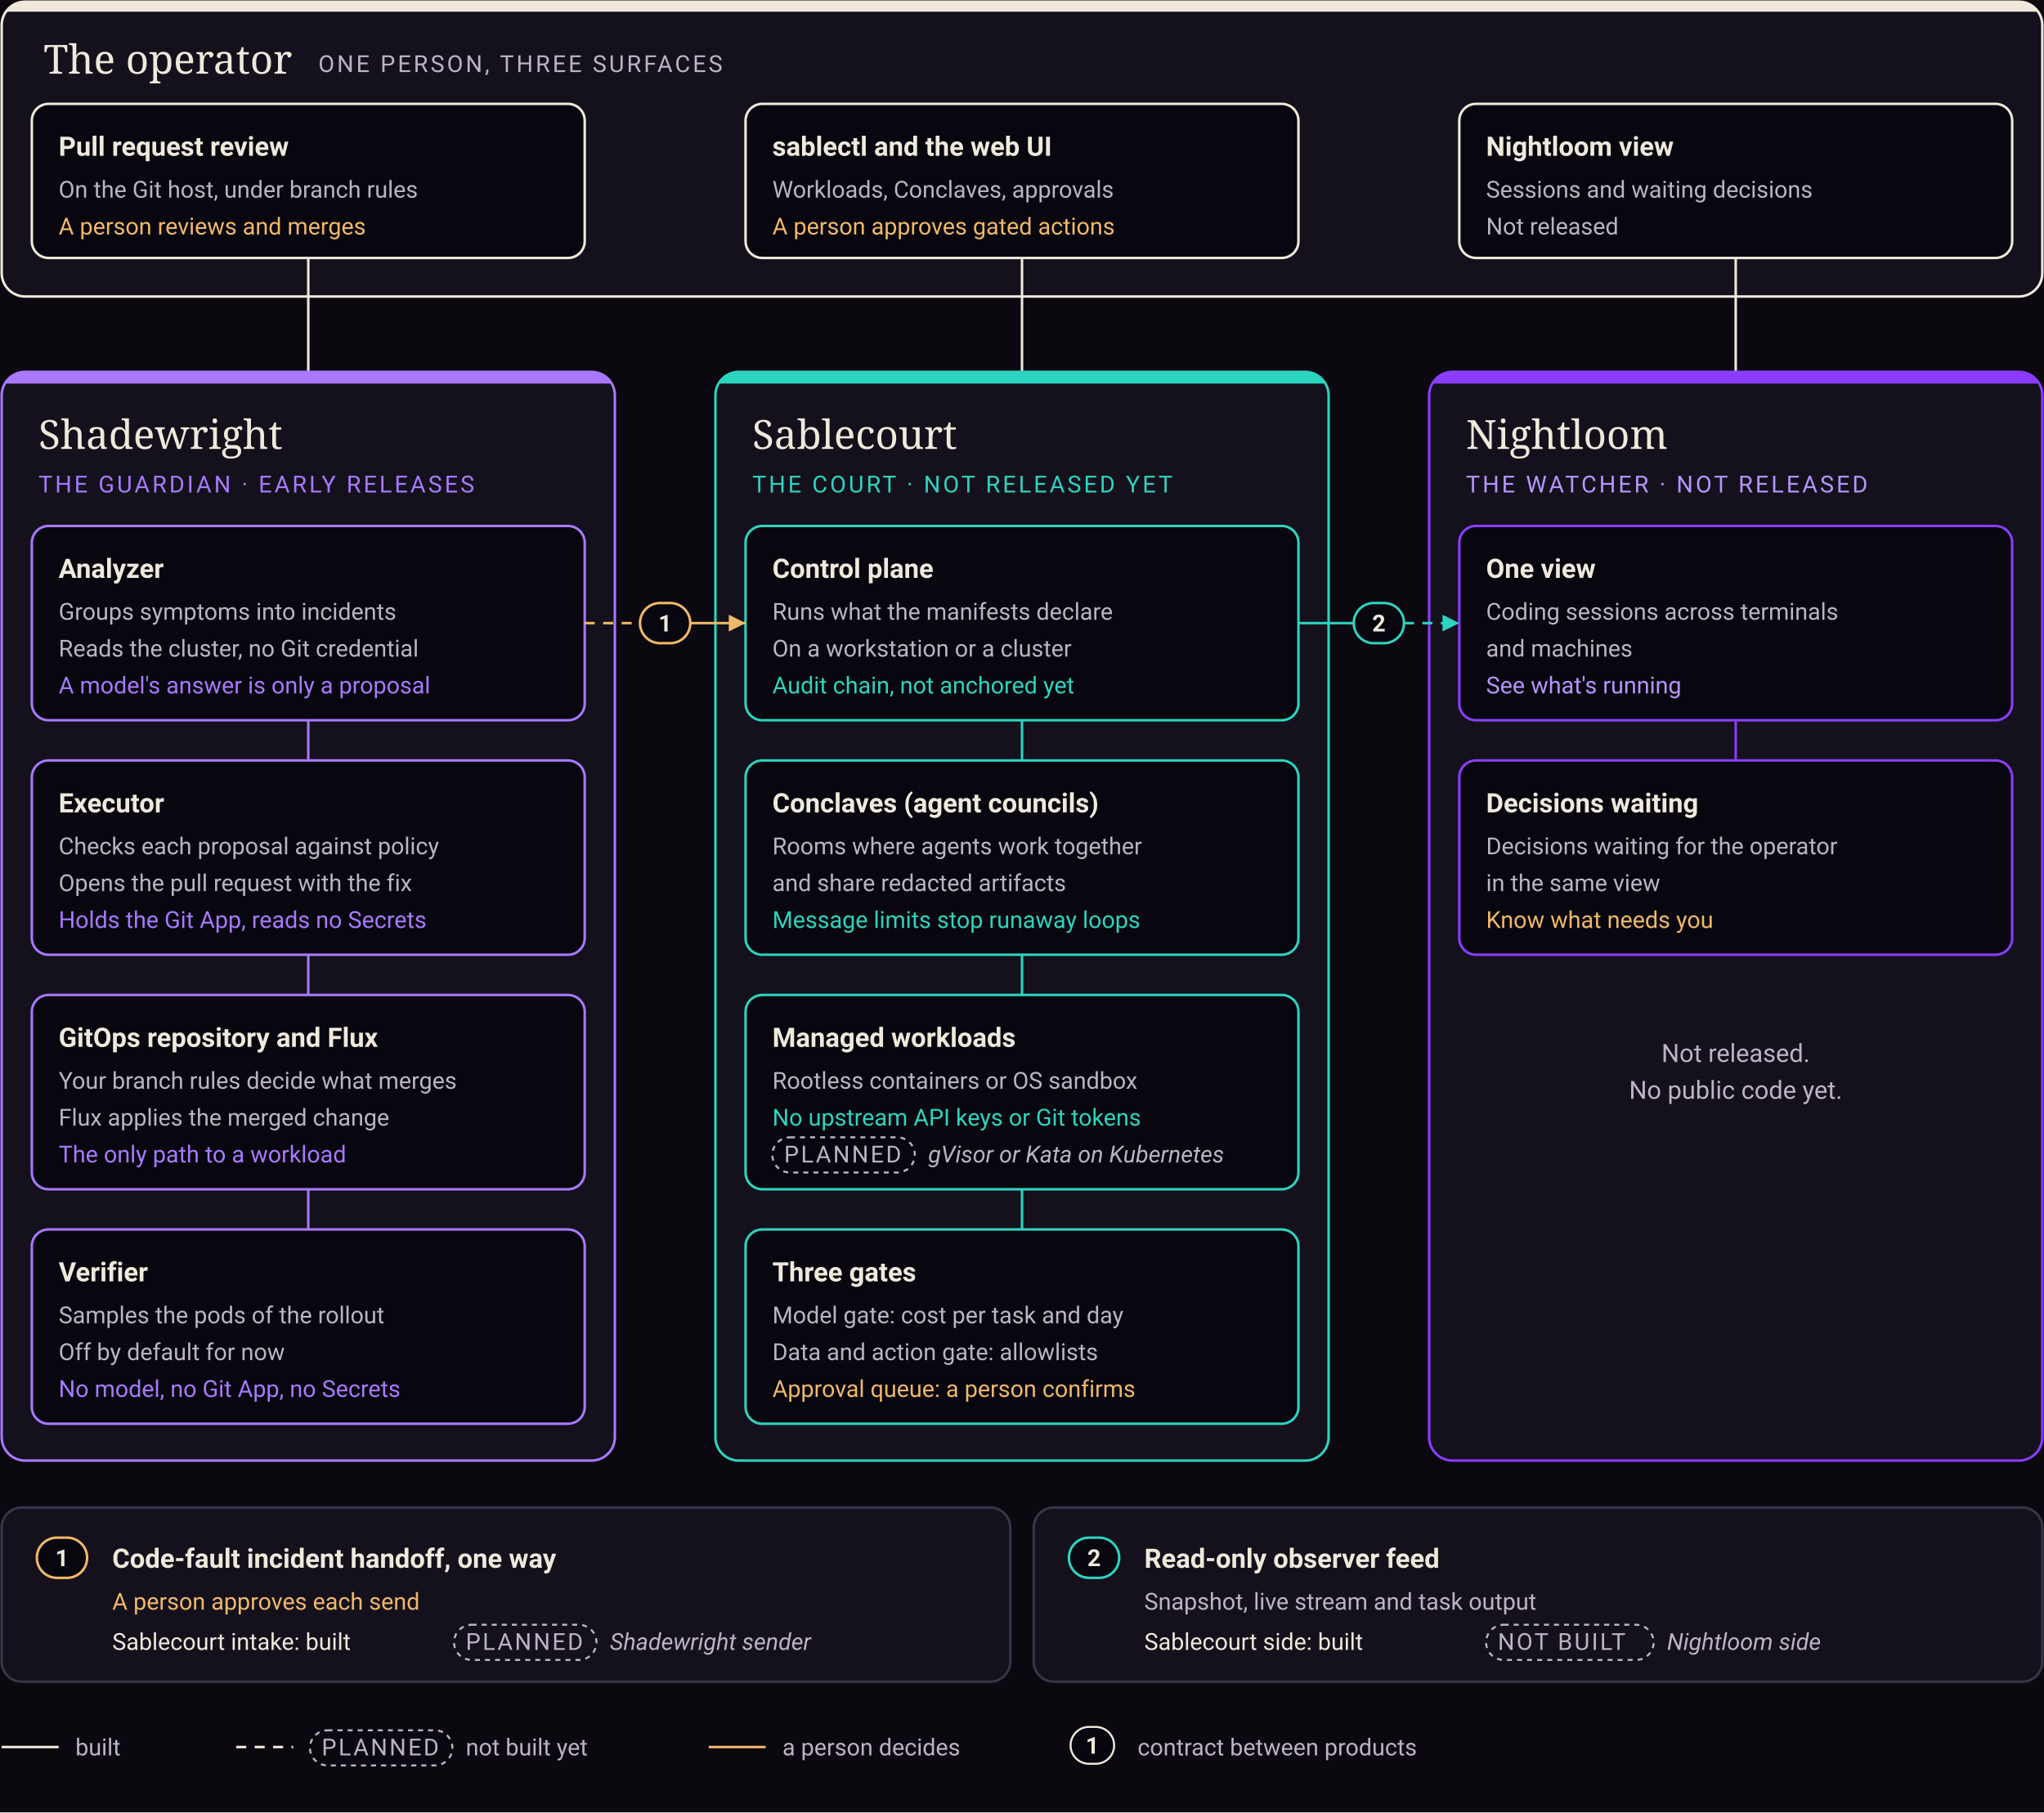
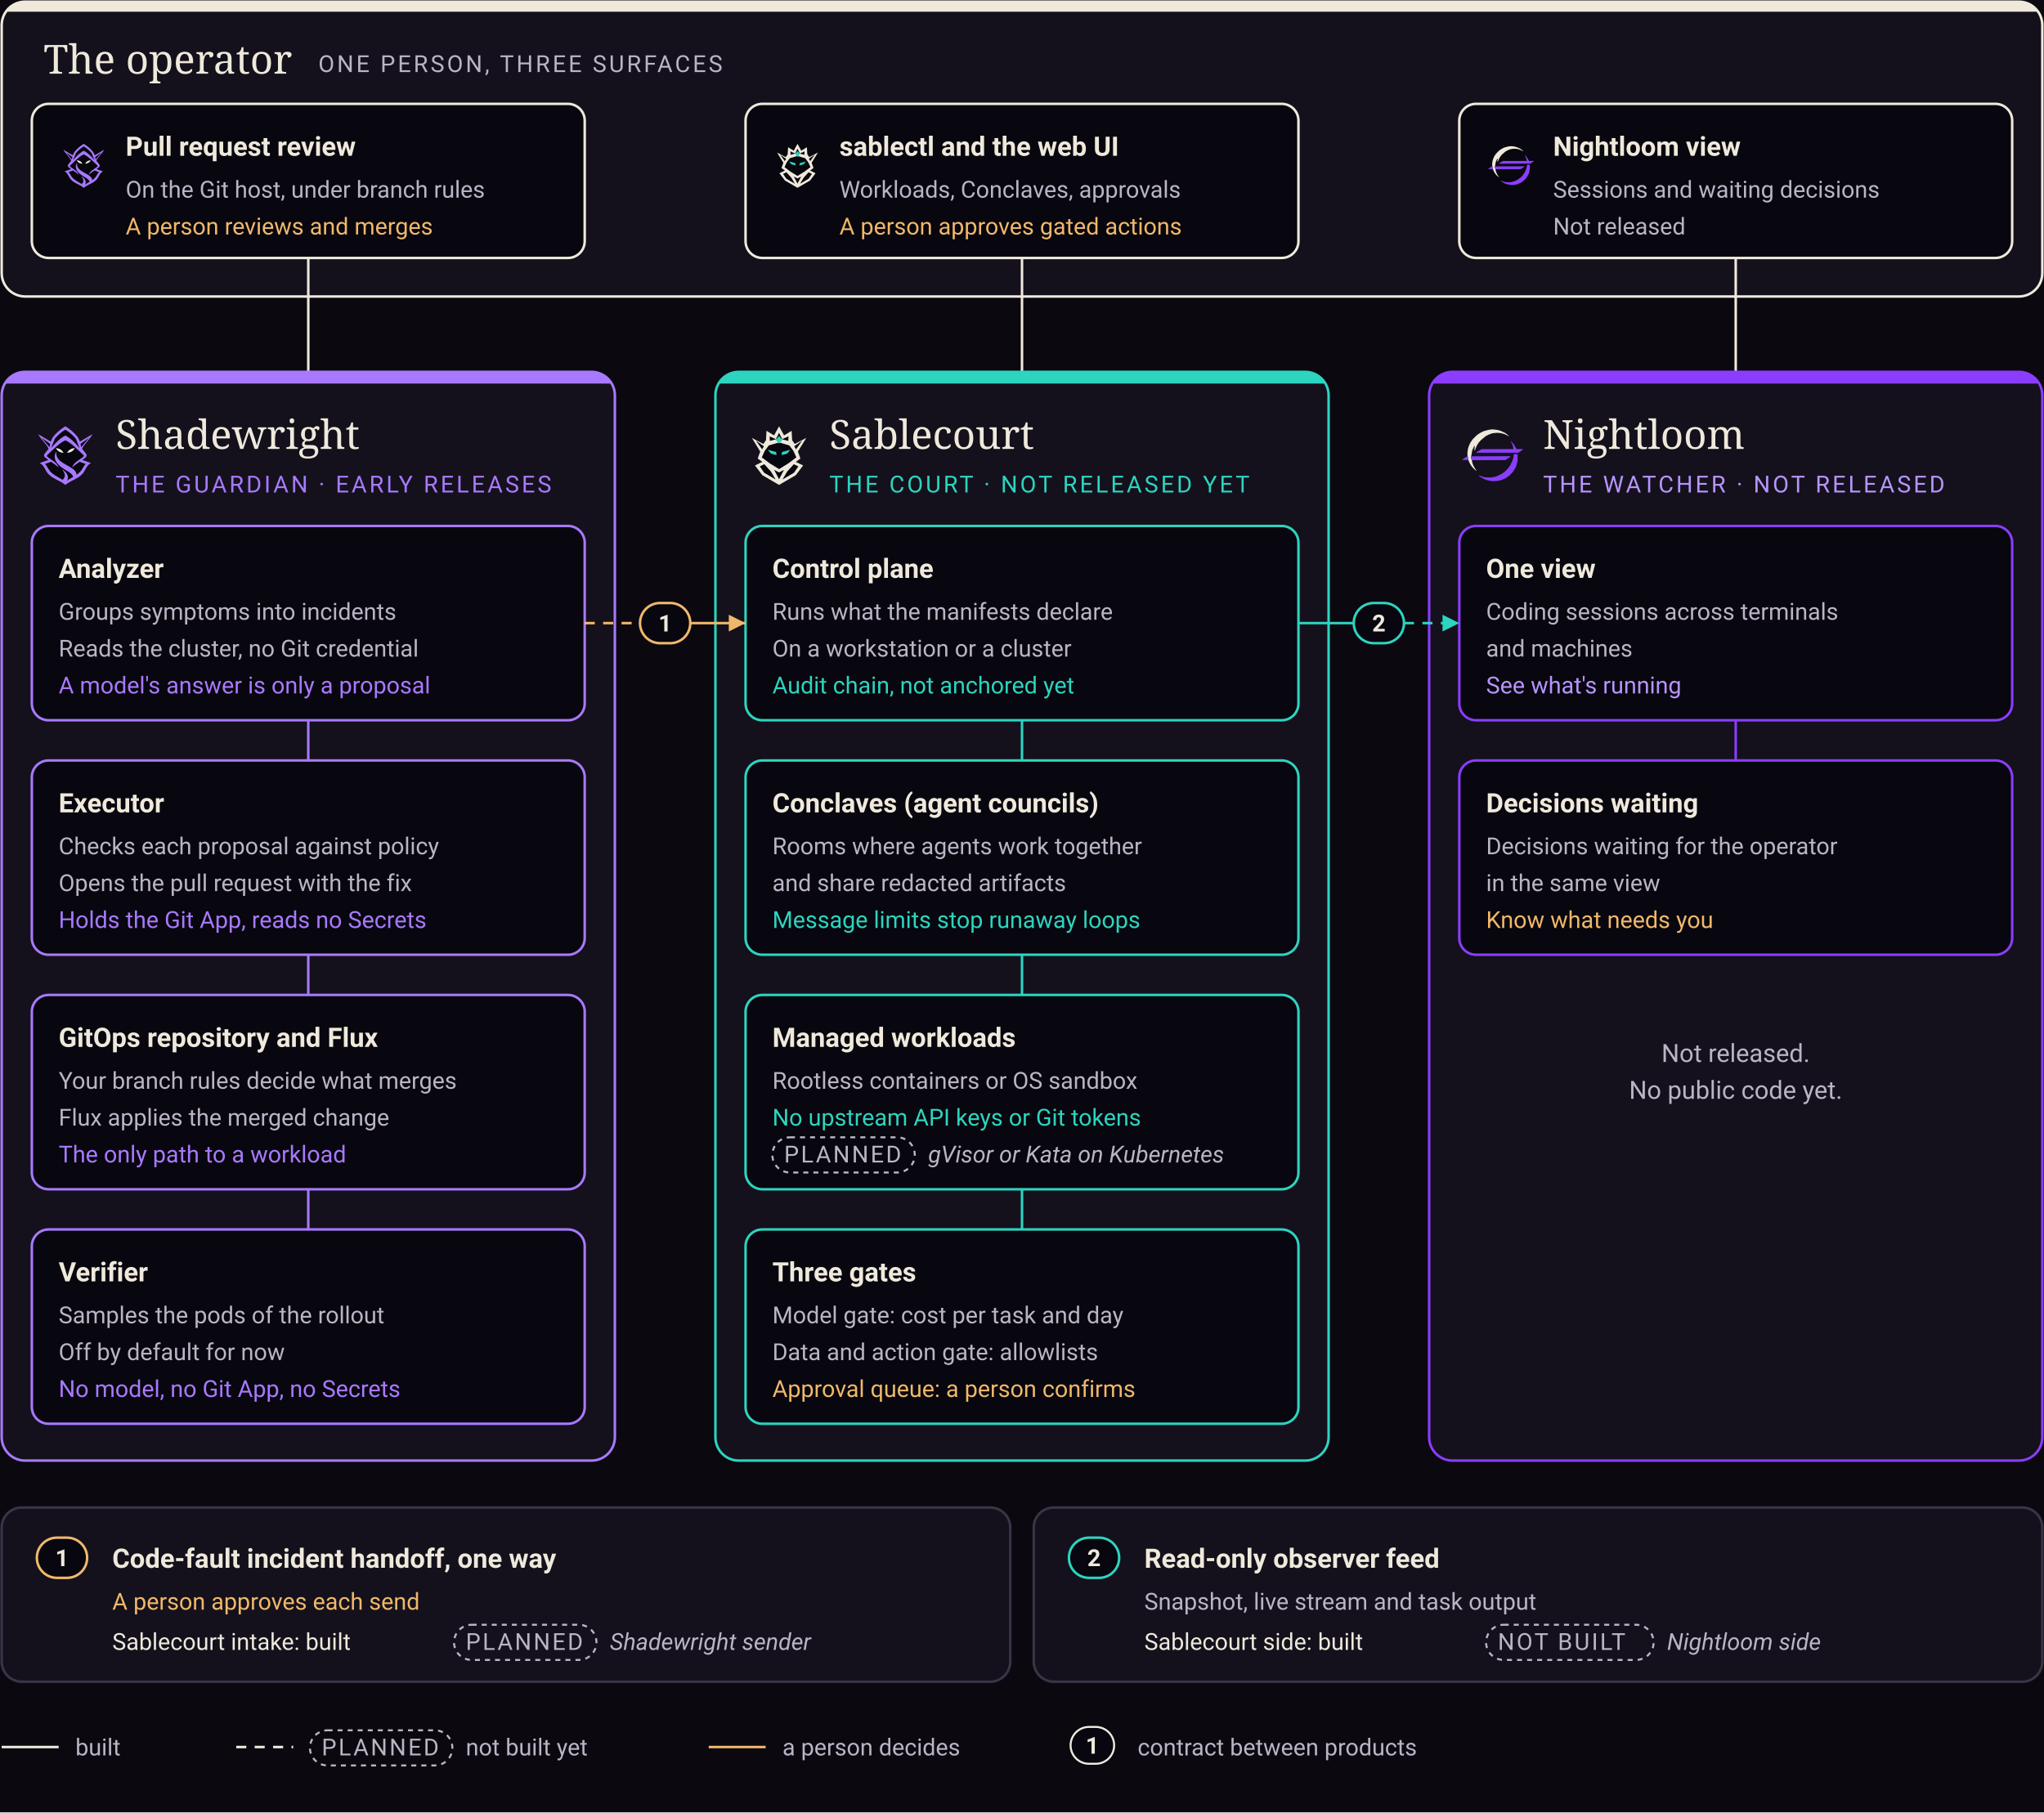
<svg xmlns="http://www.w3.org/2000/svg" viewBox="0 0 1220 1082" width="1220" height="1082" role="img" aria-labelledby="t d">
  <defs>
    <marker id="arrow-amber" viewBox="0 0 10 10" refX="10" refY="5" markerWidth="10" markerHeight="10" markerUnits="userSpaceOnUse" orient="auto">
      <path d="M0 0L10 5L0 10Z" fill="#F0B86A" />
    </marker>
    <marker id="arrow-jade" viewBox="0 0 10 10" refX="10" refY="5" markerWidth="10" markerHeight="10" markerUnits="userSpaceOnUse" orient="auto">
      <path d="M0 0L10 5L0 10Z" fill="#2DD4BF" />
    </marker>
  </defs>
  <style>
    text { font-family: -apple-system, BlinkMacSystemFont, "Segoe UI", Roboto, "Helvetica Neue", Arial, sans-serif; font-size: 14px; fill: #EFE9DC; }
    .serif { font-family: "Iowan Old Style", Georgia, serif; font-size: 24px; }
    .caps { font-size: 14px; letter-spacing: 1.5px; }
    .t { font-size: 16px; font-weight: 600; }
    .d { fill: #BBB4C5; }
    .p { fill: #F0B86A; }
    .x { fill: #BBB4C5; font-style: italic; }
    .tag { font-size: 14px; letter-spacing: 1.2px; fill: #BBB4C5; }
    .tile { fill: #14111C; }
    .node { fill: #08060E; stroke-width: 1.5; }
    .ln { fill: none; stroke-width: 1.5; }
    .dash { stroke-dasharray: 6 5; }
  </style>
  <rect width="1220" height="1082" fill="#0B0810" />
  <clipPath id="c-op">
    <rect x="1" y="1" width="1218" height="176" rx="14" />
  </clipPath>
  <rect class="tile" x="1" y="1" width="1218" height="176" rx="14" />
  <rect x="1" y="1" width="1218" height="6" fill="#EFE9DC" clip-path="url(#c-op)" />
  <rect x="1" y="1" width="1218" height="176" rx="14" fill="none" stroke="#EFE9DC" stroke-width="1.5" />
  <text class="serif" x="26" y="44">The operator</text>
  <text class="caps d" x="190" y="43">ONE PERSON, THREE SURFACES</text>
  <rect class="node" x="19.0" y="62" width="330" height="92" rx="10" stroke="#EFE9DC" />
-   <text class="t" x="35.0" y="93">Pull request review</text>
-   <text class="d" x="35.0" y="118">On the Git host, under branch rules</text>
-   <text class="p" x="35.0" y="140">A person reviews and merges</text>
+   <g aria-hidden="true" transform="translate(35 84) scale(0.4688)">
+     <path fill="#08060E" d="M32 4C36.5 6.7 40.8 10.3 44 14.5L46 18.6 58 11.5C54.8 17.2 49.6 21.2 48 25.5L51.8 30.3Q53.3 32.4 50.8 34.2L48.2 36.2 56.5 39.1C51.4 41.6 51.6 46.8 47.2 50.6C42.7 54.7 37.1 55.8 32 60C26.9 55.8 21.3 54.7 16.8 50.6C12.4 46.8 12.6 41.6 7.5 39.1L15.8 36.2 13.2 34.2Q10.7 32.4 12.2 30.3L16 25.5C14.4 21.2 9.2 17.2 6 11.5L18 18.6 20 14.5C23.2 10.3 27.5 6.7 32 4Z" />
+     <path fill="#A879FF" fill-rule="evenodd" d="M32 4C36.5 6.7 40.8 10.3 44 14.5L46 18.6 58 11.5C54.8 17.2 49.6 21.2 48 25.5L51.8 30.3Q53.3 32.4 50.8 34.2L48.2 36.2 56.5 39.1C51.4 41.6 51.6 46.8 47.2 50.6C42.7 54.7 37.1 55.8 32 60C26.9 55.8 21.3 54.7 16.8 50.6C12.4 46.8 12.6 41.6 7.5 39.1L15.8 36.2 13.2 34.2Q10.7 32.4 12.2 30.3L16 25.5C14.4 21.2 9.2 17.2 6 11.5L18 18.6 20 14.5C23.2 10.3 27.5 6.7 32 4Z M32 7.2C28.2 9.5 25 12.3 22 15.8L18.4 24.9C22.6 19.7 27.2 15.2 32 12.8C36.8 15.2 41.4 19.7 45.6 24.9L42 15.8C39 12.3 35.8 9.5 32 7.2Z M9.3 14.9 17.5 20.8 16.9 24Z M54.7 14.9 46.5 20.8 47.1 24Z M32 17.4C26.4 19.8 20.6 26 14.7 31.5Q13.7 32.4 15.4 33.6C19.1 36.4 24.2 38.7 25.5 43.4C23.5 41.4 20.8 39.5 18.4 37.9L12.5 40C15.2 42.4 15.4 45.6 19.2 48.7C23 52 27.4 53.5 32 57C36.6 53.5 41 52 44.8 48.7C48.6 45.6 48.8 42.4 51.5 40L45.6 37.9C43.2 39.5 40.5 41.4 38.5 43.4C39.8 38.7 44.9 36.4 48.6 33.6Q50.3 32.4 49.3 31.5C43.4 26 37.6 19.8 32 17.4Z" />
+     <path fill="#A879FF" d="M23.5 28C22.2 37 31.4 39.5 38.4 44.1C43.8 47.7 44 52.1 39.8 55.3C40.5 51.5 37.9 48.9 32.3 45.8C23.1 40.6 19.5 34.1 23.5 28Z M28.8 45C34.8 48.9 36.4 54 32 58L29.2 55.3C33 52.1 31.6 48.7 28.8 45Z" />
+     <path fill="#EFE9DC" d="M23 24.9Q28.1 25.1 30.3 29.4Q25.1 29 23 24.9Z M41 24.9Q35.9 25.1 33.7 29.4Q38.9 29 41 24.9Z" />
+   </g>
+   <text class="t" x="75.0" y="93">Pull request review</text>
+   <text class="d" x="75.0" y="118">On the Git host, under branch rules</text>
+   <text class="p" x="75.0" y="140">A person reviews and merges</text>
  <path class="ln" d="M184.0 154V222" stroke="#EFE9DC" />
  <rect class="node" x="445.0" y="62" width="330" height="92" rx="10" stroke="#EFE9DC" />
-   <text class="t" x="461.0" y="93">sablectl and the web UI</text>
-   <text class="d" x="461.0" y="118">Workloads, Conclaves, approvals</text>
-   <text class="p" x="461.0" y="140">A person approves gated actions</text>
+   <g aria-hidden="true" transform="translate(461 84) scale(0.4688)">
+     <path fill="#08060E" d="M32 4 36.8 12.7 44 8.3 44.5 17.3 47 20.9 58 15.1 50 28.1 52.4 34.8 48 38 55 41.4 48 50.7 32 60 16 50.7 9 41.4 16 38 11.6 34.8 14 28.1 6 15.1 17 20.9 19.5 17.3 20 8.3 27.2 12.7Z" />
+     <path fill="#EFE9DC" fill-rule="evenodd" d="M32 4 36.8 12.7 44 8.3 44.5 17.3 47 20.9 58 15.1 50 28.1 52.4 34.8 48 38 55 41.4 48 50.7 32 60 16 50.7 9 41.4 16 38 11.6 34.8 14 28.1 6 15.1 17 20.9 19.5 17.3 20 8.3 27.2 12.7Z M32 10.2 29 16.3 23 13.6 23.2 18 32 15.6 40.8 18 41 13.6 35 16.3Z M9.9 17.7 17.5 23.1 15.8 26Z M54.1 17.7 46.5 23.1 48.2 26Z M32 19.4 22.2 22.3 18.3 27.5 15.5 33.7 23.1 39.4 32 44.9 40.9 39.4 48.5 33.7 45.7 27.5 41.8 22.3Z M17.9 40.2 13.6 42.3 17.8 48.4 28.7 54.8 24.2 47.2Z M46.1 40.2 50.4 42.3 46.2 48.4 35.3 54.8 39.8 47.2Z M27.3 45.6 32 54.6 36.7 45.6 32 48.1Z" />
+     <path fill="#2DD4BF" d="M21.3 26.4 29.2 28.6 29.6 31.5 24.2 30.1Z M42.7 26.4 34.8 28.6 34.4 31.5 39.8 30.1Z M32 13.2 35.2 17.2 32 20.5 28.8 17.2Z" />
+   </g>
+   <text class="t" x="501.0" y="93">sablectl and the web UI</text>
+   <text class="d" x="501.0" y="118">Workloads, Conclaves, approvals</text>
+   <text class="p" x="501.0" y="140">A person approves gated actions</text>
  <path class="ln" d="M610.0 154V222" stroke="#EFE9DC" />
  <rect class="node" x="871.0" y="62" width="330" height="92" rx="10" stroke="#EFE9DC" />
-   <text class="t" x="887.0" y="93">Nightloom view</text>
-   <text class="d" x="887.0" y="118">Sessions and waiting decisions</text>
-   <text class="d" x="887.0" y="140">Not released</text>
+   <g aria-hidden="true" transform="translate(887 84) scale(0.2083) translate(-18 -18)">
+     <path fill="#EFE9DC" fill-rule="evenodd" d="M87.0 33.8L80.0 34.8L70.0 37.6L62.0 41.7L56.0 45.8L46.7 55.0L41.9 62.0L38.6 69.0L36.7 75.0L35.4 84.0L35.8 92.0L36.5 93.0L36.5 96.0L37.5 97.0L37.7 100.0L40.7 107.0L43.8 112.0L47.9 117.0L54.0 122.4L54.8 122.0L50.7 116.0L47.7 110.0L45.9 105.0L44.5 98.0L43.5 97.0L43.5 92.0L45.8 79.0L48.8 72.0L51.0 68.5L51.3 70.0L50.5 77.0L51.0 79.7L55.9 68.0L59.8 62.0L64.0 57.2L74.0 48.7L81.0 44.9L87.0 42.7L91.0 41.7L99.0 41.0L107.0 41.6L115.0 43.7L124.0 48.1L125.1 48.0L117.0 41.6L107.0 36.8L99.0 34.7L91.0 33.7Z" />
+     <path fill="#8B3DFF" fill-rule="evenodd" d="M129.0 58.8L128.9 60.0L131.1 64.0L133.3 70.0L134.4 75.0L134.0 76.0L67.0 76.1L65.0 76.6L55.0 82.8L55.0 83.9L145.0 83.8L154.9 77.0L154.0 76.0L141.0 76.0L135.3 66.0Z M136.0 86.7L135.1 88.0L134.3 94.0L132.2 101.0L127.4 111.0L123.1 117.0L119.0 121.5L115.0 125.1L109.0 129.3L101.0 133.3L96.0 135.1L90.0 136.5L84.0 137.1L73.0 136.5L68.0 135.3L61.0 132.6L60.0 132.6L59.9 133.0L64.0 136.2L71.0 140.3L76.0 142.3L85.0 144.4L93.0 144.9L101.0 144.3L109.0 142.3L118.0 138.3L125.6 133.0L133.2 125.0L138.2 117.0L141.2 110.0L143.3 101.0L143.4 88.0L143.0 86.9L142.0 86.7Z M44.0 91.6L43.5 93.0L43.5 97.0L44.5 98.0L45.0 99.8L117.0 99.6L128.5 92.0L127.0 91.3Z M33.0 92.5L24.0 98.8L24.0 99.3L37.0 99.6L37.5 99.0L37.5 96.0L36.5 95.0L36.5 93.0L36.0 92.5Z" />
+   </g>
+   <text class="t" x="927.0" y="93">Nightloom view</text>
+   <text class="d" x="927.0" y="118">Sessions and waiting decisions</text>
+   <text class="d" x="927.0" y="140">Not released</text>
  <path class="ln" d="M1036.0 154V222" stroke="#EFE9DC" />
  <clipPath id="c-shadewright">
    <rect x="1" y="222" width="366" height="650" rx="14" />
  </clipPath>
  <rect class="tile" x="1" y="222" width="366" height="650" rx="14" />
  <rect x="1" y="222" width="366" height="7" fill="#A879FF" clip-path="url(#c-shadewright)" />
  <rect x="1" y="222" width="366" height="650" rx="14" fill="none" stroke="#A879FF" stroke-width="1.5" />
-   <text class="serif" x="23" y="268">Shadewright</text>
-   <text class="caps" x="23" y="294" style="fill:#A879FF">THE GUARDIAN · EARLY RELEASES</text>
+   <g aria-hidden="true" transform="translate(19 252) scale(0.625)">
+     <path fill="#08060E" d="M32 4C36.5 6.7 40.8 10.3 44 14.5L46 18.6 58 11.5C54.8 17.2 49.6 21.2 48 25.5L51.8 30.3Q53.3 32.4 50.8 34.2L48.2 36.2 56.5 39.1C51.4 41.6 51.6 46.8 47.2 50.6C42.7 54.7 37.1 55.8 32 60C26.9 55.8 21.3 54.7 16.8 50.6C12.4 46.8 12.6 41.6 7.5 39.1L15.8 36.2 13.2 34.2Q10.7 32.4 12.2 30.3L16 25.5C14.4 21.2 9.2 17.2 6 11.5L18 18.6 20 14.5C23.2 10.3 27.5 6.7 32 4Z" />
+     <path fill="#A879FF" fill-rule="evenodd" d="M32 4C36.5 6.7 40.8 10.3 44 14.5L46 18.6 58 11.5C54.8 17.2 49.6 21.2 48 25.5L51.8 30.3Q53.3 32.4 50.8 34.2L48.2 36.2 56.5 39.1C51.4 41.6 51.6 46.8 47.2 50.6C42.7 54.7 37.1 55.8 32 60C26.9 55.8 21.3 54.7 16.8 50.6C12.4 46.8 12.6 41.6 7.5 39.1L15.8 36.2 13.2 34.2Q10.7 32.4 12.2 30.3L16 25.5C14.4 21.2 9.2 17.2 6 11.5L18 18.6 20 14.5C23.2 10.3 27.5 6.7 32 4Z M32 7.2C28.2 9.5 25 12.3 22 15.8L18.4 24.9C22.6 19.7 27.2 15.2 32 12.8C36.8 15.2 41.4 19.7 45.6 24.9L42 15.8C39 12.3 35.8 9.5 32 7.2Z M9.3 14.9 17.5 20.8 16.9 24Z M54.7 14.9 46.5 20.8 47.1 24Z M32 17.4C26.4 19.8 20.6 26 14.7 31.5Q13.7 32.4 15.4 33.6C19.1 36.4 24.2 38.7 25.5 43.4C23.5 41.4 20.8 39.5 18.4 37.9L12.5 40C15.2 42.4 15.4 45.6 19.2 48.7C23 52 27.4 53.5 32 57C36.6 53.5 41 52 44.8 48.7C48.6 45.6 48.8 42.4 51.5 40L45.6 37.9C43.2 39.5 40.5 41.4 38.5 43.4C39.8 38.7 44.9 36.4 48.6 33.6Q50.3 32.4 49.3 31.5C43.4 26 37.6 19.8 32 17.4Z" />
+     <path fill="#A879FF" d="M23.5 28C22.2 37 31.4 39.5 38.4 44.1C43.8 47.7 44 52.1 39.8 55.3C40.5 51.5 37.9 48.9 32.3 45.8C23.1 40.6 19.5 34.1 23.5 28Z M28.8 45C34.8 48.9 36.4 54 32 58L29.2 55.3C33 52.1 31.6 48.7 28.8 45Z" />
+     <path fill="#EFE9DC" d="M23 24.9Q28.1 25.1 30.3 29.4Q25.1 29 23 24.9Z M41 24.9Q35.9 25.1 33.7 29.4Q38.9 29 41 24.9Z" />
+   </g>
+   <text class="serif" x="69" y="268">Shadewright</text>
+   <text class="caps" x="69" y="294" style="fill:#A879FF">THE GUARDIAN · EARLY RELEASES</text>
  <rect class="node" x="19" y="314" width="330" height="116" rx="10" stroke="#A879FF" />
  <text class="t" x="35" y="345">Analyzer</text>
  <text class="d" x="35" y="370">Groups symptoms into incidents</text>
  <text class="d" x="35" y="392">Reads the cluster, no Git credential</text>
  <text x="35" y="414" fill="#A879FF" style="fill:#A879FF">A model's answer is only a proposal</text>
  <path class="ln" d="M184.0 430V454" stroke="#A879FF" />
  <rect class="node" x="19" y="454" width="330" height="116" rx="10" stroke="#A879FF" />
  <text class="t" x="35" y="485">Executor</text>
  <text class="d" x="35" y="510">Checks each proposal against policy</text>
  <text class="d" x="35" y="532">Opens the pull request with the fix</text>
  <text x="35" y="554" fill="#A879FF" style="fill:#A879FF">Holds the Git App, reads no Secrets</text>
  <path class="ln" d="M184.0 570V594" stroke="#A879FF" />
  <rect class="node" x="19" y="594" width="330" height="116" rx="10" stroke="#A879FF" />
  <text class="t" x="35" y="625">GitOps repository and Flux</text>
  <text class="d" x="35" y="650">Your branch rules decide what merges</text>
  <text class="d" x="35" y="672">Flux applies the merged change</text>
  <text x="35" y="694" fill="#A879FF" style="fill:#A879FF">The only path to a workload</text>
  <path class="ln" d="M184.0 710V734" stroke="#A879FF" />
  <rect class="node" x="19" y="734" width="330" height="116" rx="10" stroke="#A879FF" />
  <text class="t" x="35" y="765">Verifier</text>
  <text class="d" x="35" y="790">Samples the pods of the rollout</text>
  <text class="d" x="35" y="812">Off by default for now</text>
  <text x="35" y="834" fill="#A879FF" style="fill:#A879FF">No model, no Git App, no Secrets</text>
  <clipPath id="c-sablecourt">
    <rect x="427" y="222" width="366" height="650" rx="14" />
  </clipPath>
  <rect class="tile" x="427" y="222" width="366" height="650" rx="14" />
  <rect x="427" y="222" width="366" height="7" fill="#2DD4BF" clip-path="url(#c-sablecourt)" />
  <rect x="427" y="222" width="366" height="650" rx="14" fill="none" stroke="#2DD4BF" stroke-width="1.5" />
-   <text class="serif" x="449" y="268">Sablecourt</text>
-   <text class="caps" x="449" y="294" style="fill:#2DD4BF">THE COURT · NOT RELEASED YET</text>
+   <g aria-hidden="true" transform="translate(445 252) scale(0.625)">
+     <path fill="#08060E" d="M32 4 36.8 12.7 44 8.3 44.5 17.3 47 20.9 58 15.1 50 28.1 52.4 34.8 48 38 55 41.4 48 50.7 32 60 16 50.7 9 41.4 16 38 11.6 34.8 14 28.1 6 15.1 17 20.9 19.5 17.3 20 8.3 27.2 12.7Z" />
+     <path fill="#EFE9DC" fill-rule="evenodd" d="M32 4 36.8 12.7 44 8.3 44.5 17.3 47 20.9 58 15.1 50 28.1 52.4 34.8 48 38 55 41.4 48 50.7 32 60 16 50.7 9 41.4 16 38 11.6 34.8 14 28.1 6 15.1 17 20.9 19.5 17.3 20 8.3 27.2 12.7Z M32 10.2 29 16.3 23 13.6 23.2 18 32 15.6 40.8 18 41 13.6 35 16.3Z M9.9 17.7 17.5 23.1 15.8 26Z M54.1 17.7 46.5 23.1 48.2 26Z M32 19.4 22.2 22.3 18.3 27.5 15.5 33.7 23.1 39.4 32 44.9 40.9 39.4 48.5 33.7 45.7 27.5 41.8 22.3Z M17.9 40.2 13.6 42.3 17.8 48.4 28.7 54.8 24.2 47.2Z M46.1 40.2 50.4 42.3 46.2 48.4 35.3 54.8 39.8 47.2Z M27.3 45.6 32 54.6 36.7 45.6 32 48.1Z" />
+     <path fill="#2DD4BF" d="M21.3 26.4 29.2 28.6 29.6 31.5 24.2 30.1Z M42.7 26.4 34.8 28.6 34.4 31.5 39.8 30.1Z M32 13.2 35.2 17.2 32 20.5 28.8 17.2Z" />
+   </g>
+   <text class="serif" x="495" y="268">Sablecourt</text>
+   <text class="caps" x="495" y="294" style="fill:#2DD4BF">THE COURT · NOT RELEASED YET</text>
  <rect class="node" x="445" y="314" width="330" height="116" rx="10" stroke="#2DD4BF" />
  <text class="t" x="461" y="345">Control plane</text>
  <text class="d" x="461" y="370">Runs what the manifests declare</text>
  <text class="d" x="461" y="392">On a workstation or a cluster</text>
  <text x="461" y="414" fill="#2DD4BF" style="fill:#2DD4BF">Audit chain, not anchored yet</text>
  <path class="ln" d="M610.0 430V454" stroke="#2DD4BF" />
  <rect class="node" x="445" y="454" width="330" height="116" rx="10" stroke="#2DD4BF" />
  <text class="t" x="461" y="485">Conclaves (agent councils)</text>
  <text class="d" x="461" y="510">Rooms where agents work together</text>
  <text class="d" x="461" y="532">and share redacted artifacts</text>
  <text x="461" y="554" fill="#2DD4BF" style="fill:#2DD4BF">Message limits stop runaway loops</text>
  <path class="ln" d="M610.0 570V594" stroke="#2DD4BF" />
  <rect class="node" x="445" y="594" width="330" height="116" rx="10" stroke="#2DD4BF" />
  <text class="t" x="461" y="625">Managed workloads</text>
  <text class="d" x="461" y="650">Rootless containers or OS sandbox</text>
  <text x="461" y="672" fill="#2DD4BF" style="fill:#2DD4BF">No upstream API keys or Git tokens</text>
  <rect x="461" y="679" width="85" height="21" rx="10.5" fill="none" stroke="#BBB4C5" stroke-width="1.2" stroke-dasharray="3 3" />
  <text class="tag" x="468" y="694">PLANNED</text>
  <text class="x" x="554" y="694">gVisor or Kata on Kubernetes</text>
  <path class="ln" d="M610.0 710V734" stroke="#2DD4BF" />
  <rect class="node" x="445" y="734" width="330" height="116" rx="10" stroke="#2DD4BF" />
  <text class="t" x="461" y="765">Three gates</text>
  <text class="d" x="461" y="790">Model gate: cost per task and day</text>
  <text class="d" x="461" y="812">Data and action gate: allowlists</text>
  <text class="p" x="461" y="834">Approval queue: a person confirms</text>
  <clipPath id="c-nightloom">
    <rect x="853" y="222" width="366" height="650" rx="14" />
  </clipPath>
  <rect class="tile" x="853" y="222" width="366" height="650" rx="14" />
  <rect x="853" y="222" width="366" height="7" fill="#8B3DFF" clip-path="url(#c-nightloom)" />
  <rect x="853" y="222" width="366" height="650" rx="14" fill="none" stroke="#8B3DFF" stroke-width="1.5" />
-   <text class="serif" x="875" y="268">Nightloom</text>
-   <text class="caps" x="875" y="294" style="fill:#B794FF">THE WATCHER · NOT RELEASED</text>
+   <g aria-hidden="true" transform="translate(871 252) scale(0.2778) translate(-18 -18)">
+     <path fill="#EFE9DC" fill-rule="evenodd" d="M87.0 33.8L80.0 34.8L70.0 37.6L62.0 41.7L56.0 45.8L46.7 55.0L41.9 62.0L38.6 69.0L36.7 75.0L35.4 84.0L35.8 92.0L36.5 93.0L36.5 96.0L37.5 97.0L37.7 100.0L40.7 107.0L43.8 112.0L47.9 117.0L54.0 122.4L54.8 122.0L50.7 116.0L47.7 110.0L45.9 105.0L44.5 98.0L43.5 97.0L43.5 92.0L45.8 79.0L48.8 72.0L51.0 68.5L51.3 70.0L50.5 77.0L51.0 79.7L55.9 68.0L59.8 62.0L64.0 57.2L74.0 48.7L81.0 44.9L87.0 42.7L91.0 41.7L99.0 41.0L107.0 41.6L115.0 43.7L124.0 48.1L125.1 48.0L117.0 41.6L107.0 36.8L99.0 34.7L91.0 33.7Z" />
+     <path fill="#8B3DFF" fill-rule="evenodd" d="M129.0 58.8L128.9 60.0L131.1 64.0L133.3 70.0L134.4 75.0L134.0 76.0L67.0 76.1L65.0 76.6L55.0 82.8L55.0 83.9L145.0 83.8L154.9 77.0L154.0 76.0L141.0 76.0L135.3 66.0Z M136.0 86.7L135.1 88.0L134.3 94.0L132.2 101.0L127.4 111.0L123.1 117.0L119.0 121.5L115.0 125.1L109.0 129.3L101.0 133.3L96.0 135.1L90.0 136.5L84.0 137.1L73.0 136.5L68.0 135.3L61.0 132.6L60.0 132.6L59.9 133.0L64.0 136.2L71.0 140.3L76.0 142.3L85.0 144.4L93.0 144.9L101.0 144.3L109.0 142.3L118.0 138.3L125.6 133.0L133.2 125.0L138.2 117.0L141.2 110.0L143.3 101.0L143.4 88.0L143.0 86.9L142.0 86.7Z M44.0 91.6L43.5 93.0L43.5 97.0L44.5 98.0L45.0 99.8L117.0 99.6L128.5 92.0L127.0 91.3Z M33.0 92.5L24.0 98.8L24.0 99.3L37.0 99.6L37.5 99.0L37.5 96.0L36.5 95.0L36.5 93.0L36.0 92.5Z" />
+   </g>
+   <text class="serif" x="921" y="268">Nightloom</text>
+   <text class="caps" x="921" y="294" style="fill:#B794FF">THE WATCHER · NOT RELEASED</text>
  <rect class="node" x="871" y="314" width="330" height="116" rx="10" stroke="#8B3DFF" />
  <text class="t" x="887" y="345">One view</text>
  <text class="d" x="887" y="370">Coding sessions across terminals</text>
  <text class="d" x="887" y="392">and machines</text>
  <text x="887" y="414" fill="#B794FF" style="fill:#B794FF">See what's running</text>
  <path class="ln" d="M1036.0 430V454" stroke="#8B3DFF" />
  <rect class="node" x="871" y="454" width="330" height="116" rx="10" stroke="#8B3DFF" />
  <text class="t" x="887" y="485">Decisions waiting</text>
  <text class="d" x="887" y="510">Decisions waiting for the operator</text>
  <text class="d" x="887" y="532">in the same view</text>
  <text class="p" x="887" y="554">Know what needs you</text>
  <text class="d" x="1036.0" y="634" text-anchor="middle" style="font-size:15px">Not released.</text>
  <text class="d" x="1036.0" y="656" text-anchor="middle" style="font-size:15px">No public code yet.</text>
  <path class="ln dash" d="M349 372.0H382.0" stroke="#F0B86A" />
  <path class="ln" d="M412.0 372.0H445" stroke="#F0B86A" marker-end="url(#arrow-amber)" />
  <rect x="382.0" y="360.0" width="30" height="24" rx="12" fill="#08060E" stroke="#F0B86A" stroke-width="1.5" />
  <text class="t" x="397.0" y="377.0" text-anchor="middle" style="font-size:14px">1</text>
  <path class="ln" d="M775 372.0H808.0" stroke="#2DD4BF" />
  <path class="ln dash" d="M838.0 372.0H871" stroke="#2DD4BF" marker-end="url(#arrow-jade)" />
  <rect x="808.0" y="360.0" width="30" height="24" rx="12" fill="#08060E" stroke="#2DD4BF" stroke-width="1.5" />
  <text class="t" x="823.0" y="377.0" text-anchor="middle" style="font-size:14px">2</text>
  <rect class="tile" x="1" y="900" width="602" height="104" rx="12" stroke="#3A3447" stroke-width="1.5" />
  <rect x="22" y="918" width="30" height="24" rx="12" fill="#08060E" stroke="#F0B86A" stroke-width="1.5" />
  <text class="t" x="37" y="935" text-anchor="middle" style="font-size:14px">1</text>
  <text class="t" x="67" y="936">Code-fault incident handoff, one way</text>
  <text class="p" x="67" y="961">A person approves each send</text>
  <text x="67" y="985">Sablecourt intake: built</text>
  <rect x="271" y="970" width="85" height="21" rx="10.5" fill="none" stroke="#BBB4C5" stroke-width="1.2" stroke-dasharray="3 3" />
  <text class="tag" x="278" y="985">PLANNED</text>
  <text class="x" x="364" y="985">Shadewright sender</text>
  <rect class="tile" x="617" y="900" width="602" height="104" rx="12" stroke="#3A3447" stroke-width="1.5" />
  <rect x="638" y="918" width="30" height="24" rx="12" fill="#08060E" stroke="#2DD4BF" stroke-width="1.5" />
  <text class="t" x="653" y="935" text-anchor="middle" style="font-size:14px">2</text>
  <text class="t" x="683" y="936">Read-only observer feed</text>
  <text class="d" x="683" y="961">Snapshot, live stream and task output</text>
  <text x="683" y="985">Sablecourt side: built</text>
  <rect x="887" y="970" width="100" height="21" rx="10.5" fill="none" stroke="#BBB4C5" stroke-width="1.2" stroke-dasharray="3 3" />
  <text class="tag" x="894" y="985">NOT BUILT</text>
  <text class="x" x="995" y="985">Nightloom side</text>
  <path class="ln" d="M1 1043H35" stroke="#EFE9DC" />
  <text class="d" x="45" y="1048">built</text>
  <path class="ln dash" d="M141 1043H175" stroke="#EFE9DC" />
  <rect x="185" y="1033" width="85" height="21" rx="10.5" fill="none" stroke="#BBB4C5" stroke-width="1.2" stroke-dasharray="3 3" />
  <text class="tag" x="192" y="1048">PLANNED</text>
  <text class="d" x="278" y="1048">not built yet</text>
  <path class="ln" d="M423 1043H457" stroke="#F0B86A" />
  <text class="d" x="467" y="1048">a person decides</text>
  <rect x="639" y="1031" width="26" height="22" rx="11" fill="#08060E" stroke="#EFE9DC" stroke-width="1.2" />
  <text class="t" x="652" y="1047" text-anchor="middle" style="font-size:14px">1</text>
  <text class="d" x="679" y="1048">contract between products</text>
</svg>
